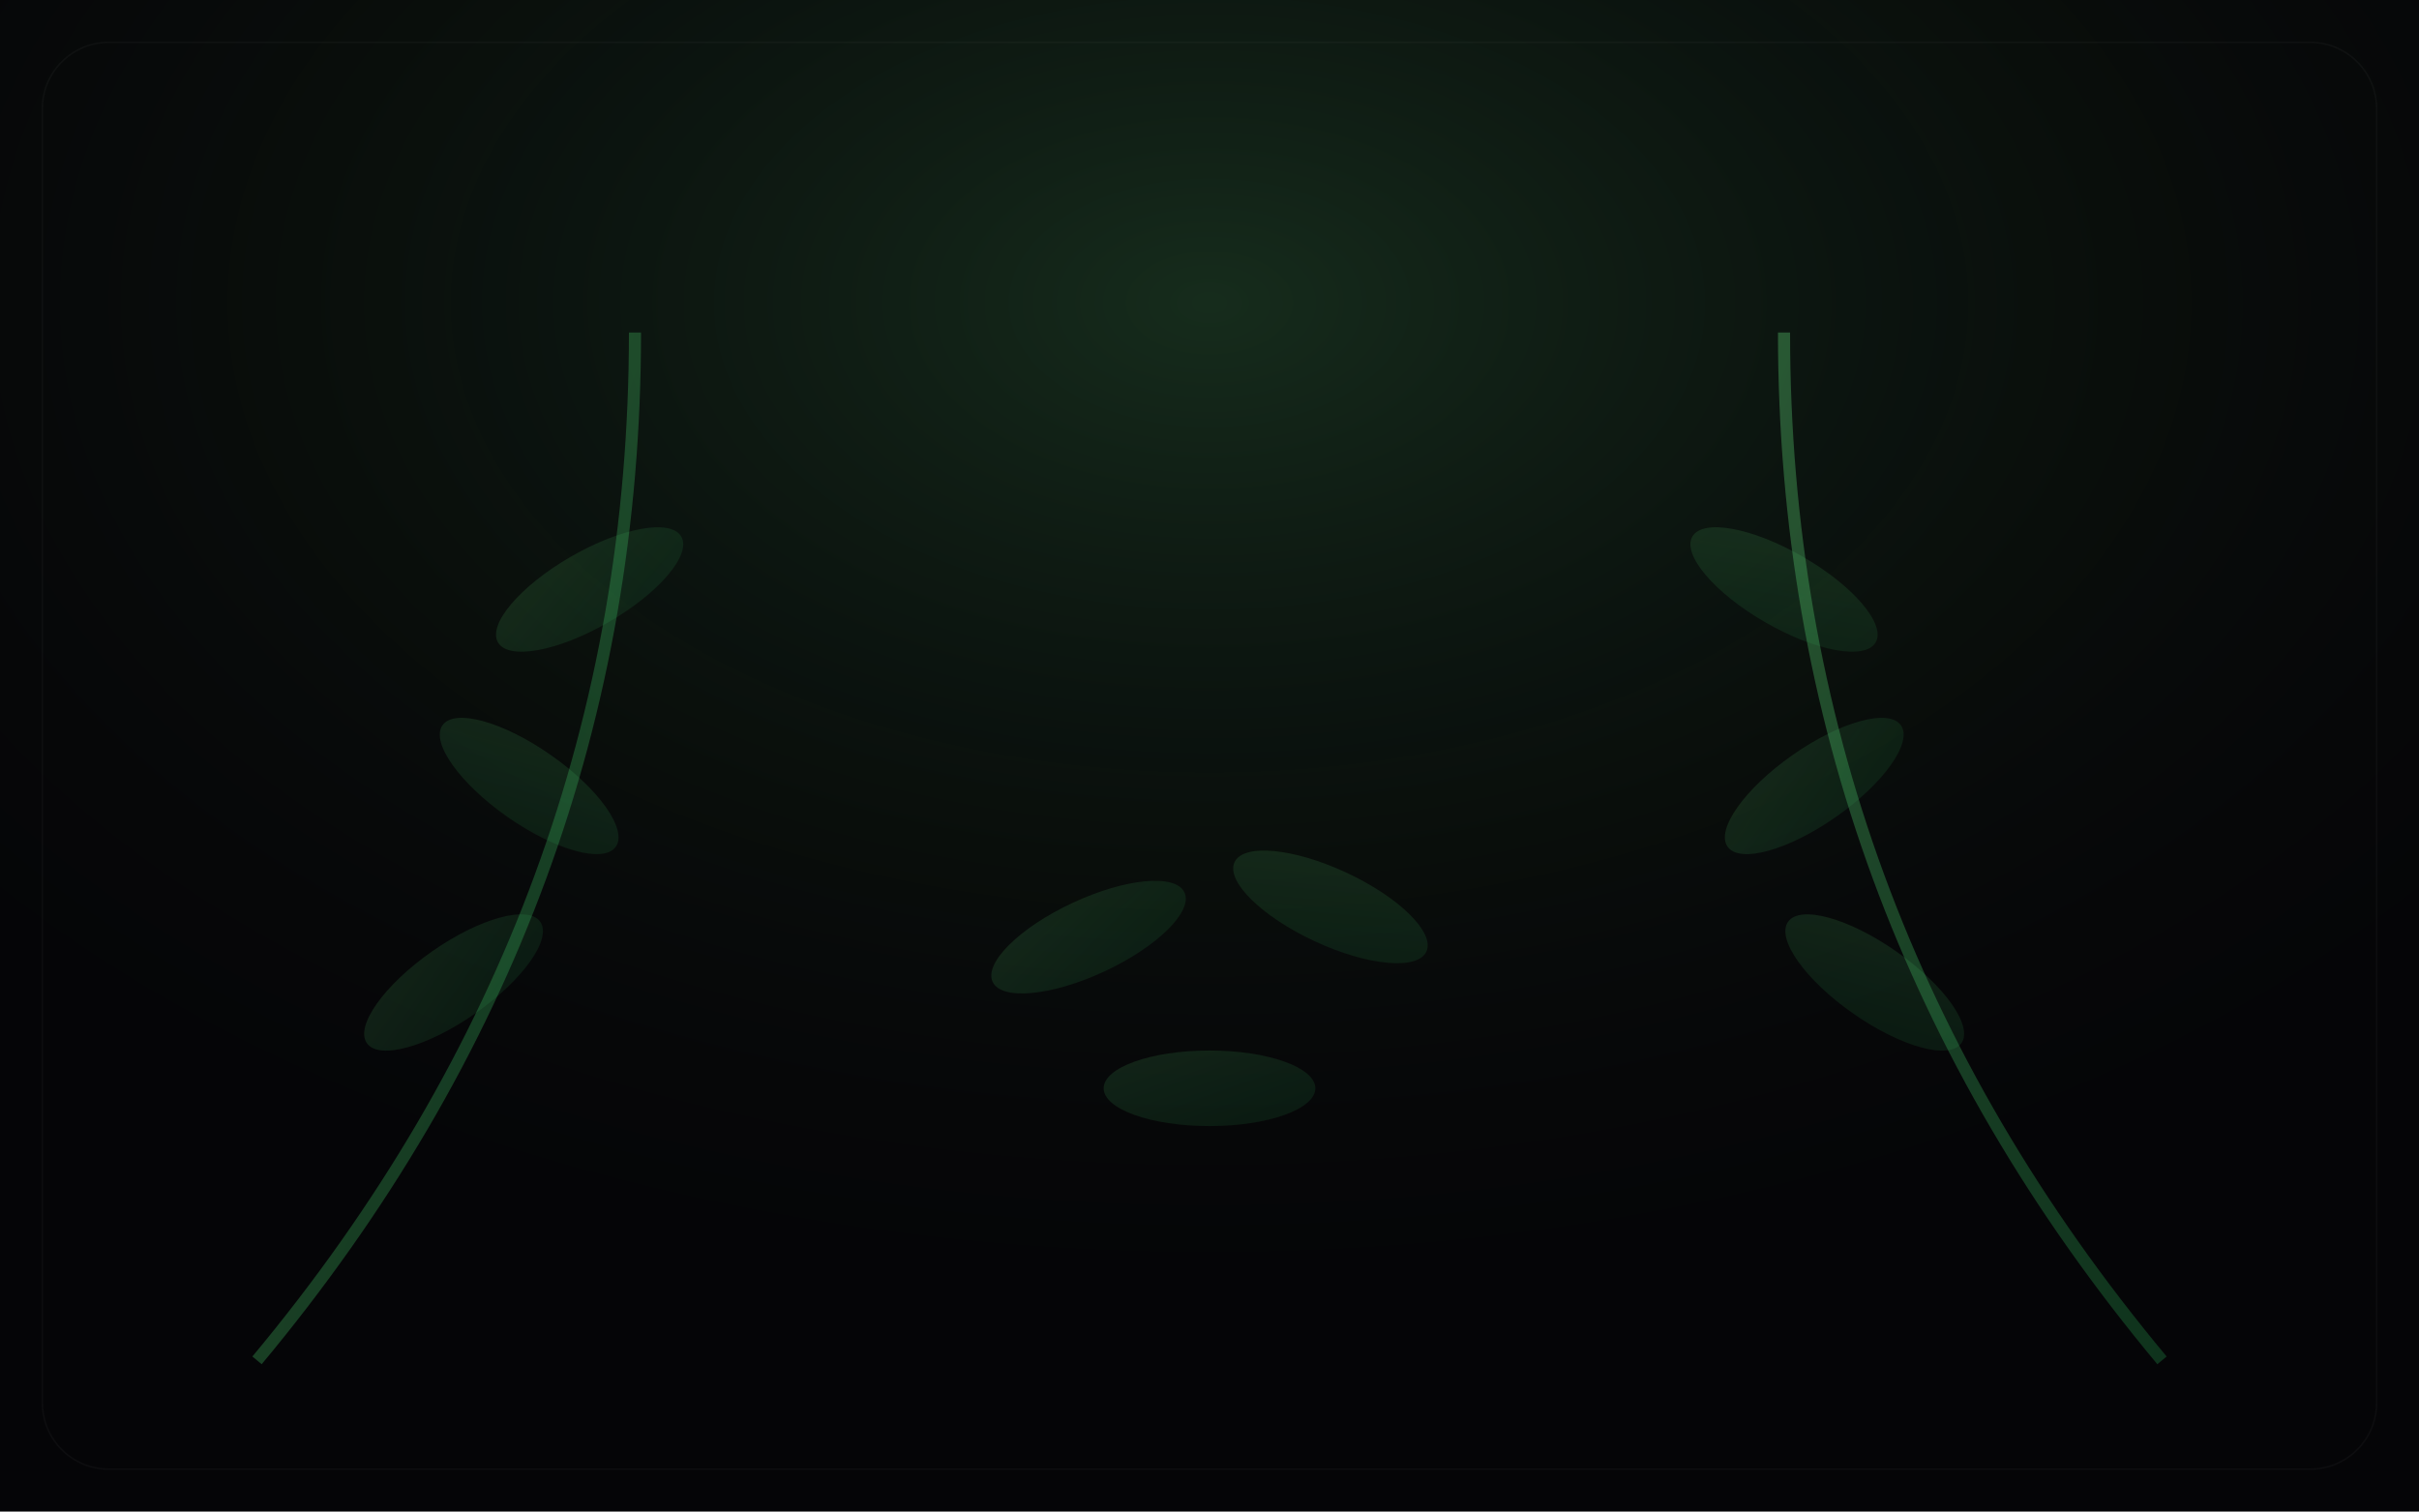
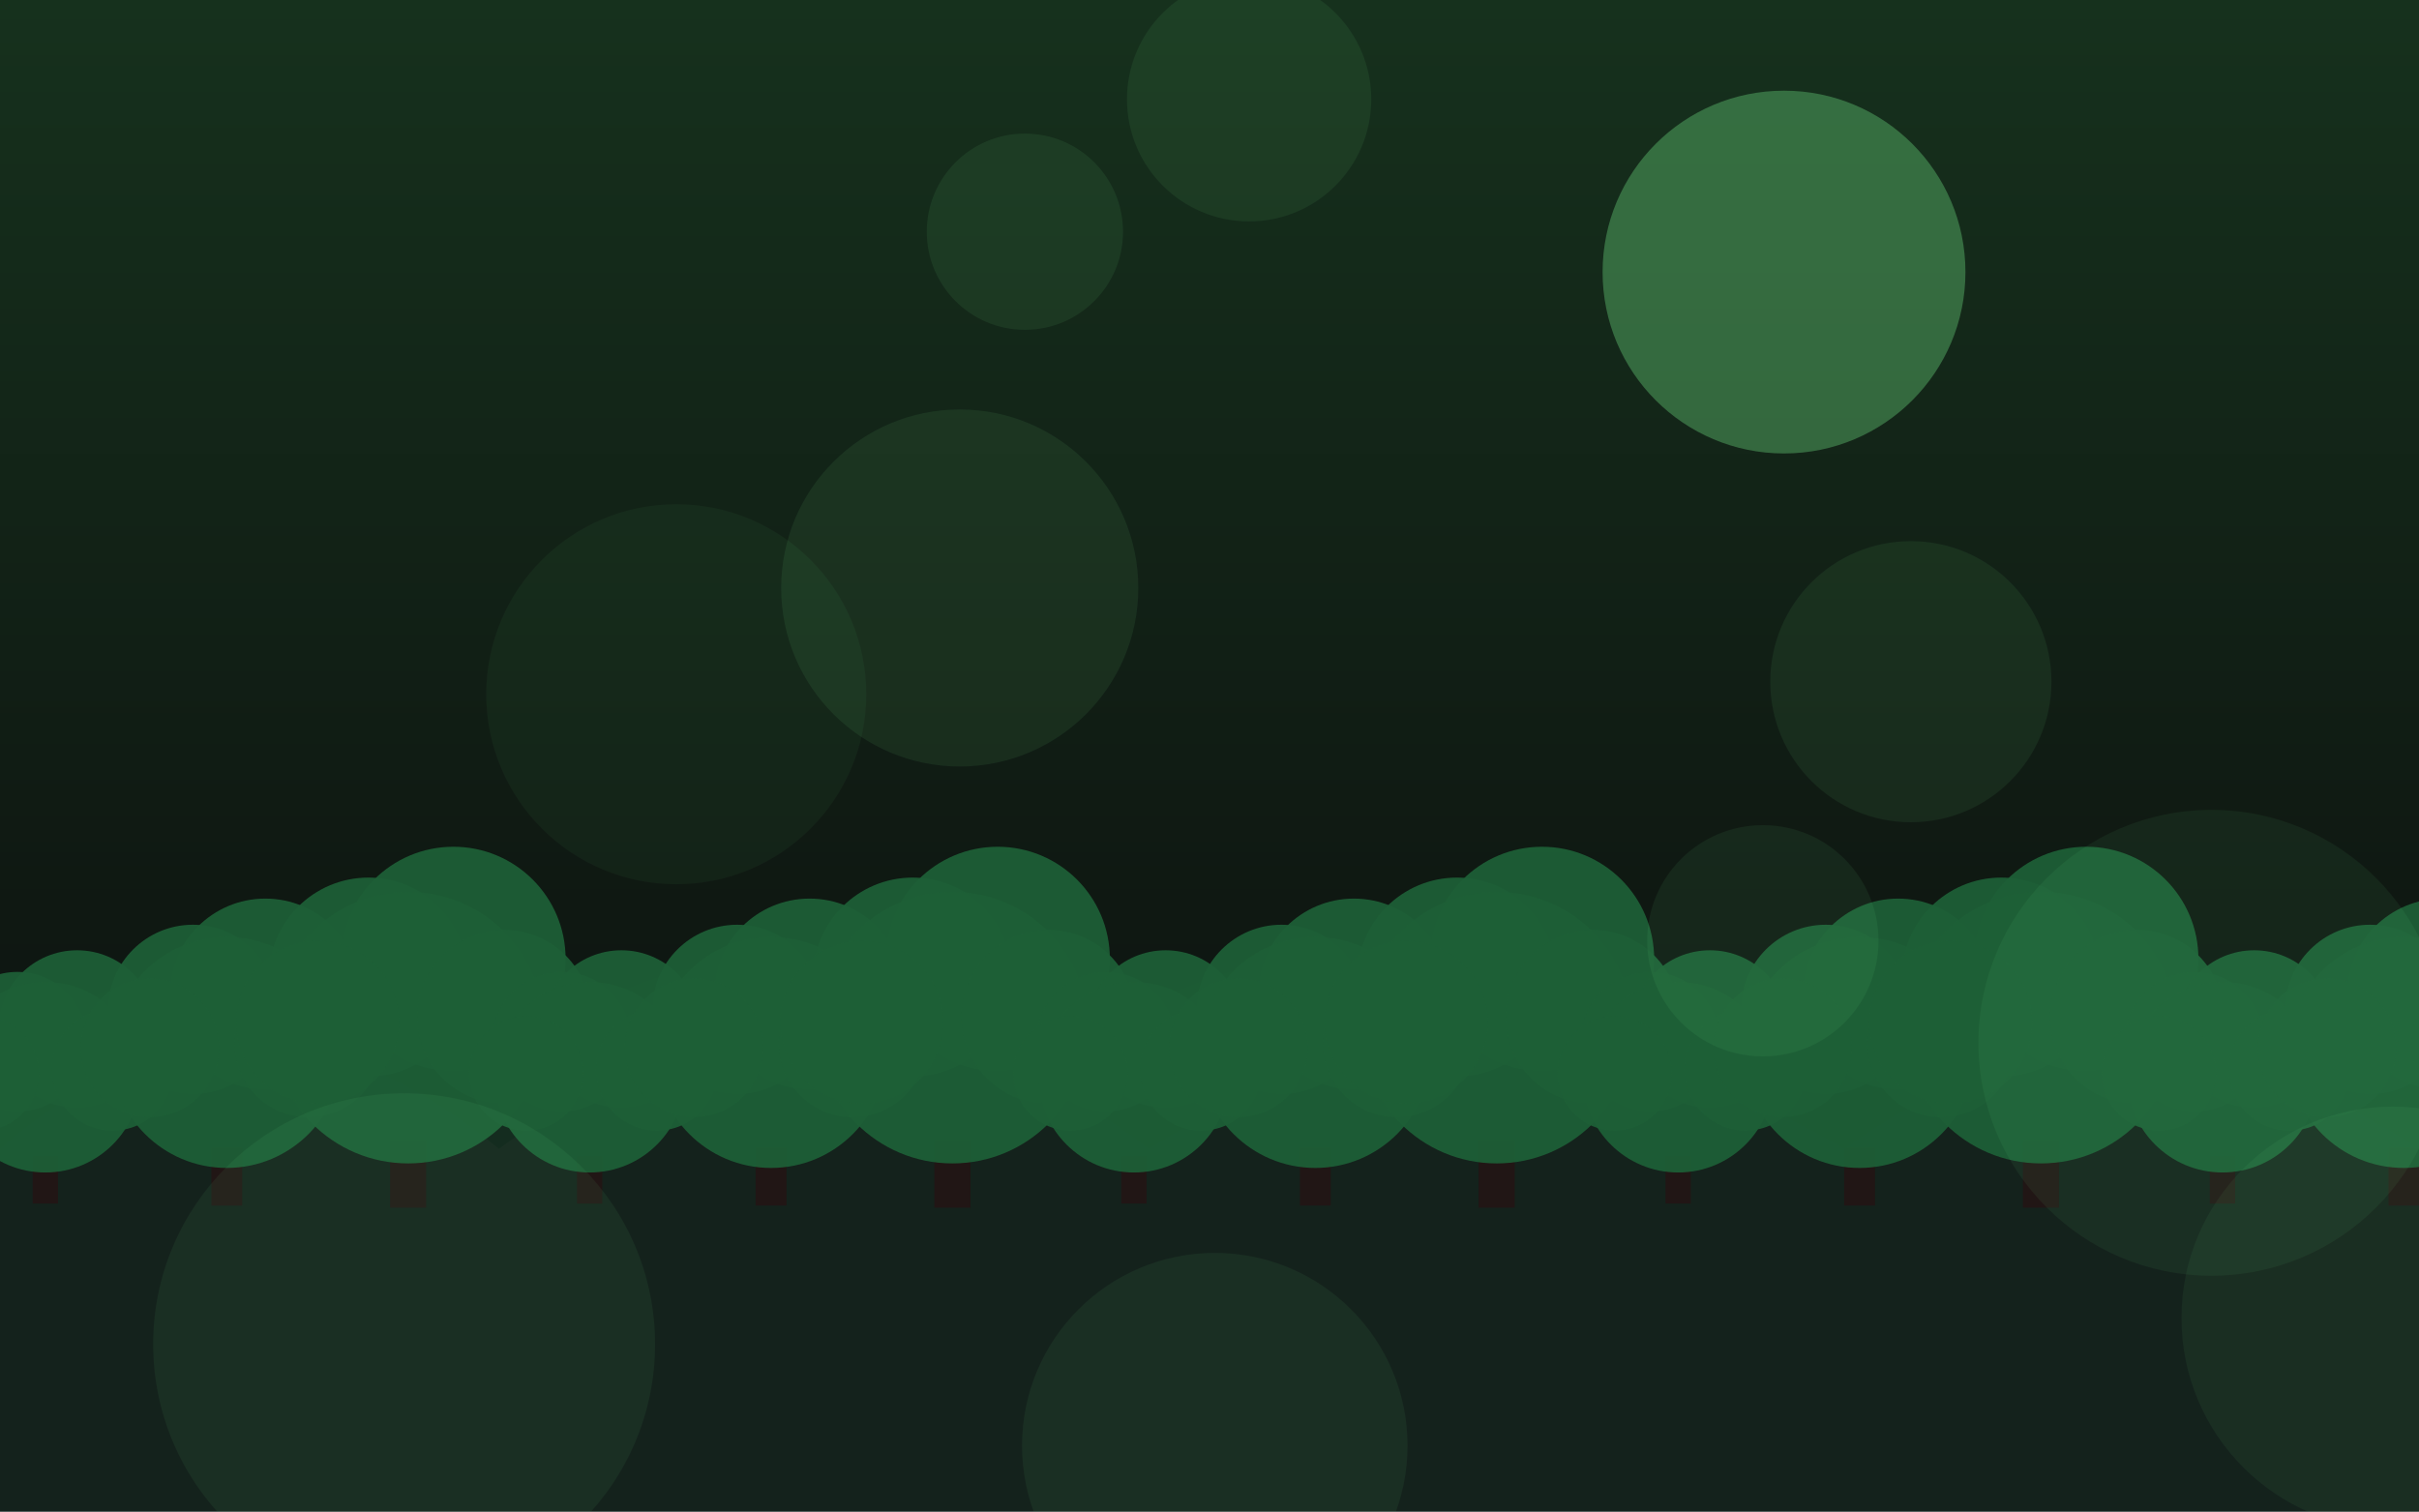
<svg xmlns="http://www.w3.org/2000/svg" viewBox="0 0 1600 1000" preserveAspectRatio="xMidYMid slice">
  <defs>
-     <linearGradient id="g" x1="0" y1="0" x2="1" y2="1">
-       <stop offset="0" stop-color="#65e07c" stop-opacity=".60" />
-       <stop offset="1" stop-color="#2dbd5f" stop-opacity=".46" />
+     <linearGradient id="sky" x1="0" y1="0" x2="0" y2="1">
+       <stop offset="0%" stop-color="#16311d" />
+       <stop offset="60%" stop-color="#0f1812" />
+       <stop offset="100%" stop-color="#081012" />
    </linearGradient>
-     <radialGradient id="r" cx="50%" cy="20%" r="70%">
-       <stop offset="0" stop-color="#65e07c" stop-opacity=".18" />
-       <stop offset="1" stop-color="#050507" stop-opacity="0" />
-     </radialGradient>
-     <filter id="blur">
-       <feGaussianBlur stdDeviation="18" />
-     </filter>
  </defs>
-   <rect width="1600" height="1000" fill="#050507" />
-   <rect width="1600" height="1000" fill="url(#r)" />
-   <g fill="none" stroke="url(#g)" opacity=".54">
-     <path d="M170 900 Q420 600 420 220" stroke-width="8" />
-     <path d="M1430 900 Q1180 600 1180 220" stroke-width="8" />
-   </g>
-   <g fill="url(#g)" opacity=".22">
-     <ellipse cx="300" cy="650" rx="70" ry="25" transform="rotate(-35 300 650)" />
-     <ellipse cx="350" cy="520" rx="70" ry="25" transform="rotate(35 350 520)" />
-     <ellipse cx="390" cy="390" rx="70" ry="25" transform="rotate(-30 390 390)" />
-     <ellipse cx="1240" cy="650" rx="70" ry="25" transform="rotate(35 1240 650)" />
-     <ellipse cx="1200" cy="520" rx="70" ry="25" transform="rotate(-35 1200 520)" />
-     <ellipse cx="1180" cy="390" rx="70" ry="25" transform="rotate(30 1180 390)" />
-     <ellipse cx="800" cy="720" rx="70" ry="25" transform="rotate(0 800 720)" />
-     <ellipse cx="720" cy="620" rx="70" ry="25" transform="rotate(-25 720 620)" />
-     <ellipse cx="880" cy="600" rx="70" ry="25" transform="rotate(25 880 600)" />
-   </g>
-   <rect x="28" y="28" width="1544" height="944" rx="44" fill="none" stroke="white" stroke-opacity=".035" />
+   <rect width="1600" height="1000" fill="url(#sky)" />
+   <circle cx="1180" cy="180" r="120" fill="#7cf892" opacity=".32" />
+   <path d="M 0 700 Q 180 560 340 700 Q 500 570 700 700 Q 900 560 1100 700 Q 1320 560 1600 700 L 1600 1000 L 0 1000 Z" fill="#123020" opacity="0.35" />
+   <path d="M 0 760 Q 160 620 330 760 Q 550 600 760 760 Q 980 620 1220 760 Q 1400 630 1600 760 L 1600 1000 L 0 1000 Z" fill="#14231c" opacity="0.95" />
+   <rect x="21.6" y="764.8" width="16.8" height="31.5" fill="#221514" opacity=".9" />
+   <circle cx="11.5" cy="689.2" r="46.2" fill="#1d5f36" opacity=".94" />
+   <circle cx="51.0" cy="680.8" r="52.1" fill="#1d5f36" opacity=".94" />
+   <circle cx="30.0" cy="712.7" r="63.0" fill="#1d5f36" opacity=".94" />
+   <circle cx="-12.0" cy="710.2" r="37.8" fill="#1d5f36" opacity=".94" />
+   <circle cx="74.5" cy="707.7" r="40.3" fill="#1d5f36" opacity=".94" />
+   <rect x="139.8" y="759.4" width="20.4" height="38.2" fill="#221514" opacity=".9" />
+   <circle cx="127.6" cy="667.8" r="56.0" fill="#1d5f36" opacity=".94" />
+   <circle cx="175.5" cy="657.6" r="63.1" fill="#1d5f36" opacity=".94" />
+   <circle cx="150.0" cy="696.3" r="76.4" fill="#1d5f36" opacity=".94" />
+   <circle cx="99.1" cy="693.2" r="45.8" fill="#1d5f36" opacity=".94" />
+   <circle cx="204.0" cy="690.2" r="48.9" fill="#1d5f36" opacity=".94" />
+   <rect x="258.0" y="754.1" width="23.9" height="44.9" fill="#221514" opacity=".9" />
+   <circle cx="243.7" cy="646.4" r="65.8" fill="#1d5f36" opacity=".94" />
+   <circle cx="299.9" cy="634.4" r="74.2" fill="#1d5f36" opacity=".94" />
+   <circle cx="270.0" cy="679.9" r="89.8" fill="#1d5f36" opacity=".94" />
+   <circle cx="210.1" cy="676.3" r="53.9" fill="#1d5f36" opacity=".94" />
+   <circle cx="333.4" cy="672.7" r="57.5" fill="#1d5f36" opacity=".94" />
+   <rect x="381.6" y="764.8" width="16.8" height="31.5" fill="#221514" opacity=".9" />
+   <circle cx="371.5" cy="689.2" r="46.2" fill="#1d5f36" opacity=".94" />
+   <circle cx="411.0" cy="680.8" r="52.1" fill="#1d5f36" opacity=".94" />
+   <circle cx="390.0" cy="712.7" r="63.0" fill="#1d5f36" opacity=".94" />
+   <circle cx="348.0" cy="710.2" r="37.8" fill="#1d5f36" opacity=".94" />
+   <circle cx="434.5" cy="707.7" r="40.3" fill="#1d5f36" opacity=".94" />
+   <rect x="499.8" y="759.4" width="20.4" height="38.2" fill="#221514" opacity=".9" />
+   <circle cx="487.6" cy="667.8" r="56.0" fill="#1d5f36" opacity=".94" />
+   <circle cx="535.5" cy="657.6" r="63.1" fill="#1d5f36" opacity=".94" />
+   <circle cx="510.0" cy="696.3" r="76.4" fill="#1d5f36" opacity=".94" />
+   <circle cx="459.1" cy="693.2" r="45.8" fill="#1d5f36" opacity=".94" />
+   <circle cx="564.0" cy="690.2" r="48.9" fill="#1d5f36" opacity=".94" />
+   <rect x="618.0" y="754.1" width="23.9" height="44.9" fill="#221514" opacity=".9" />
+   <circle cx="603.7" cy="646.4" r="65.8" fill="#1d5f36" opacity=".94" />
+   <circle cx="659.9" cy="634.4" r="74.2" fill="#1d5f36" opacity=".94" />
+   <circle cx="630.0" cy="679.9" r="89.8" fill="#1d5f36" opacity=".94" />
+   <circle cx="570.1" cy="676.3" r="53.9" fill="#1d5f36" opacity=".94" />
+   <circle cx="693.4" cy="672.7" r="57.5" fill="#1d5f36" opacity=".94" />
+   <rect x="741.6" y="764.8" width="16.8" height="31.5" fill="#221514" opacity=".9" />
+   <circle cx="731.5" cy="689.2" r="46.2" fill="#1d5f36" opacity=".94" />
+   <circle cx="771.0" cy="680.8" r="52.1" fill="#1d5f36" opacity=".94" />
+   <circle cx="750.0" cy="712.7" r="63.0" fill="#1d5f36" opacity=".94" />
+   <circle cx="708.0" cy="710.2" r="37.8" fill="#1d5f36" opacity=".94" />
+   <circle cx="794.5" cy="707.7" r="40.3" fill="#1d5f36" opacity=".94" />
+   <rect x="859.8" y="759.4" width="20.4" height="38.2" fill="#221514" opacity=".9" />
+   <circle cx="847.6" cy="667.8" r="56.0" fill="#1d5f36" opacity=".94" />
+   <circle cx="895.5" cy="657.6" r="63.1" fill="#1d5f36" opacity=".94" />
+   <circle cx="870.0" cy="696.3" r="76.4" fill="#1d5f36" opacity=".94" />
+   <circle cx="819.1" cy="693.2" r="45.8" fill="#1d5f36" opacity=".94" />
+   <circle cx="924.0" cy="690.2" r="48.9" fill="#1d5f36" opacity=".94" />
+   <rect x="978.0" y="754.1" width="23.9" height="44.9" fill="#221514" opacity=".9" />
+   <circle cx="963.7" cy="646.4" r="65.8" fill="#1d5f36" opacity=".94" />
+   <circle cx="1019.9" cy="634.4" r="74.2" fill="#1d5f36" opacity=".94" />
+   <circle cx="990.0" cy="679.9" r="89.8" fill="#1d5f36" opacity=".94" />
+   <circle cx="930.1" cy="676.3" r="53.9" fill="#1d5f36" opacity=".94" />
+   <circle cx="1053.4" cy="672.7" r="57.5" fill="#1d5f36" opacity=".94" />
+   <rect x="1101.6" y="764.8" width="16.8" height="31.5" fill="#221514" opacity=".9" />
+   <circle cx="1091.5" cy="689.2" r="46.2" fill="#1d5f36" opacity=".94" />
+   <circle cx="1131.0" cy="680.8" r="52.1" fill="#1d5f36" opacity=".94" />
+   <circle cx="1110.0" cy="712.7" r="63.0" fill="#1d5f36" opacity=".94" />
+   <circle cx="1068.0" cy="710.2" r="37.8" fill="#1d5f36" opacity=".94" />
+   <circle cx="1154.5" cy="707.7" r="40.3" fill="#1d5f36" opacity=".94" />
+   <rect x="1219.8" y="759.4" width="20.4" height="38.2" fill="#221514" opacity=".9" />
+   <circle cx="1207.6" cy="667.8" r="56.0" fill="#1d5f36" opacity=".94" />
+   <circle cx="1255.5" cy="657.6" r="63.1" fill="#1d5f36" opacity=".94" />
+   <circle cx="1230.0" cy="696.3" r="76.4" fill="#1d5f36" opacity=".94" />
+   <circle cx="1179.1" cy="693.2" r="45.8" fill="#1d5f36" opacity=".94" />
+   <circle cx="1284.0" cy="690.2" r="48.9" fill="#1d5f36" opacity=".94" />
+   <rect x="1338.0" y="754.1" width="23.9" height="44.9" fill="#221514" opacity=".9" />
+   <circle cx="1323.7" cy="646.4" r="65.8" fill="#1d5f36" opacity=".94" />
+   <circle cx="1379.9" cy="634.4" r="74.2" fill="#1d5f36" opacity=".94" />
+   <circle cx="1350.0" cy="679.9" r="89.8" fill="#1d5f36" opacity=".94" />
+   <circle cx="1290.2" cy="676.3" r="53.9" fill="#1d5f36" opacity=".94" />
+   <circle cx="1413.4" cy="672.7" r="57.5" fill="#1d5f36" opacity=".94" />
+   <rect x="1461.6" y="764.8" width="16.8" height="31.5" fill="#221514" opacity=".9" />
+   <circle cx="1451.5" cy="689.2" r="46.2" fill="#1d5f36" opacity=".94" />
+   <circle cx="1491.0" cy="680.8" r="52.1" fill="#1d5f36" opacity=".94" />
+   <circle cx="1470.0" cy="712.7" r="63.0" fill="#1d5f36" opacity=".94" />
+   <circle cx="1428.0" cy="710.2" r="37.8" fill="#1d5f36" opacity=".94" />
+   <circle cx="1514.5" cy="707.7" r="40.3" fill="#1d5f36" opacity=".94" />
+   <rect x="1579.8" y="759.4" width="20.4" height="38.2" fill="#221514" opacity=".9" />
+   <circle cx="1567.6" cy="667.8" r="56.0" fill="#1d5f36" opacity=".94" />
+   <circle cx="1615.5" cy="657.6" r="63.1" fill="#1d5f36" opacity=".94" />
+   <circle cx="1590.0" cy="696.3" r="76.4" fill="#1d5f36" opacity=".94" />
+   <circle cx="1539.1" cy="693.2" r="45.8" fill="#1d5f36" opacity=".94" />
+   <circle cx="1644.0" cy="690.2" r="48.9" fill="#1d5f36" opacity=".94" />
+   <circle cx="447.3" cy="459.3" r="125.7" fill="#7cf892" opacity="0.044" />
+   <circle cx="803.5" cy="956.4" r="127.5" fill="#7cf892" opacity="0.061" />
+   <circle cx="1263.9" cy="451.0" r="93.0" fill="#7cf892" opacity="0.074" />
+   <circle cx="267.3" cy="889.3" r="166.0" fill="#7cf892" opacity="0.062" />
+   <circle cx="826.2" cy="65.7" r="80.8" fill="#7cf892" opacity="0.071" />
+   <circle cx="1166.0" cy="622.4" r="76.5" fill="#7cf892" opacity="0.069" />
+   <circle cx="1582.8" cy="872.0" r="139.9" fill="#7cf892" opacity="0.058" />
+   <circle cx="677.9" cy="153.3" r="64.9" fill="#7cf892" opacity="0.079" />
+   <circle cx="634.8" cy="389.0" r="118.1" fill="#7cf892" opacity="0.079" />
+   <circle cx="1462.7" cy="689.9" r="154.1" fill="#7cf892" opacity="0.061" />
</svg>
